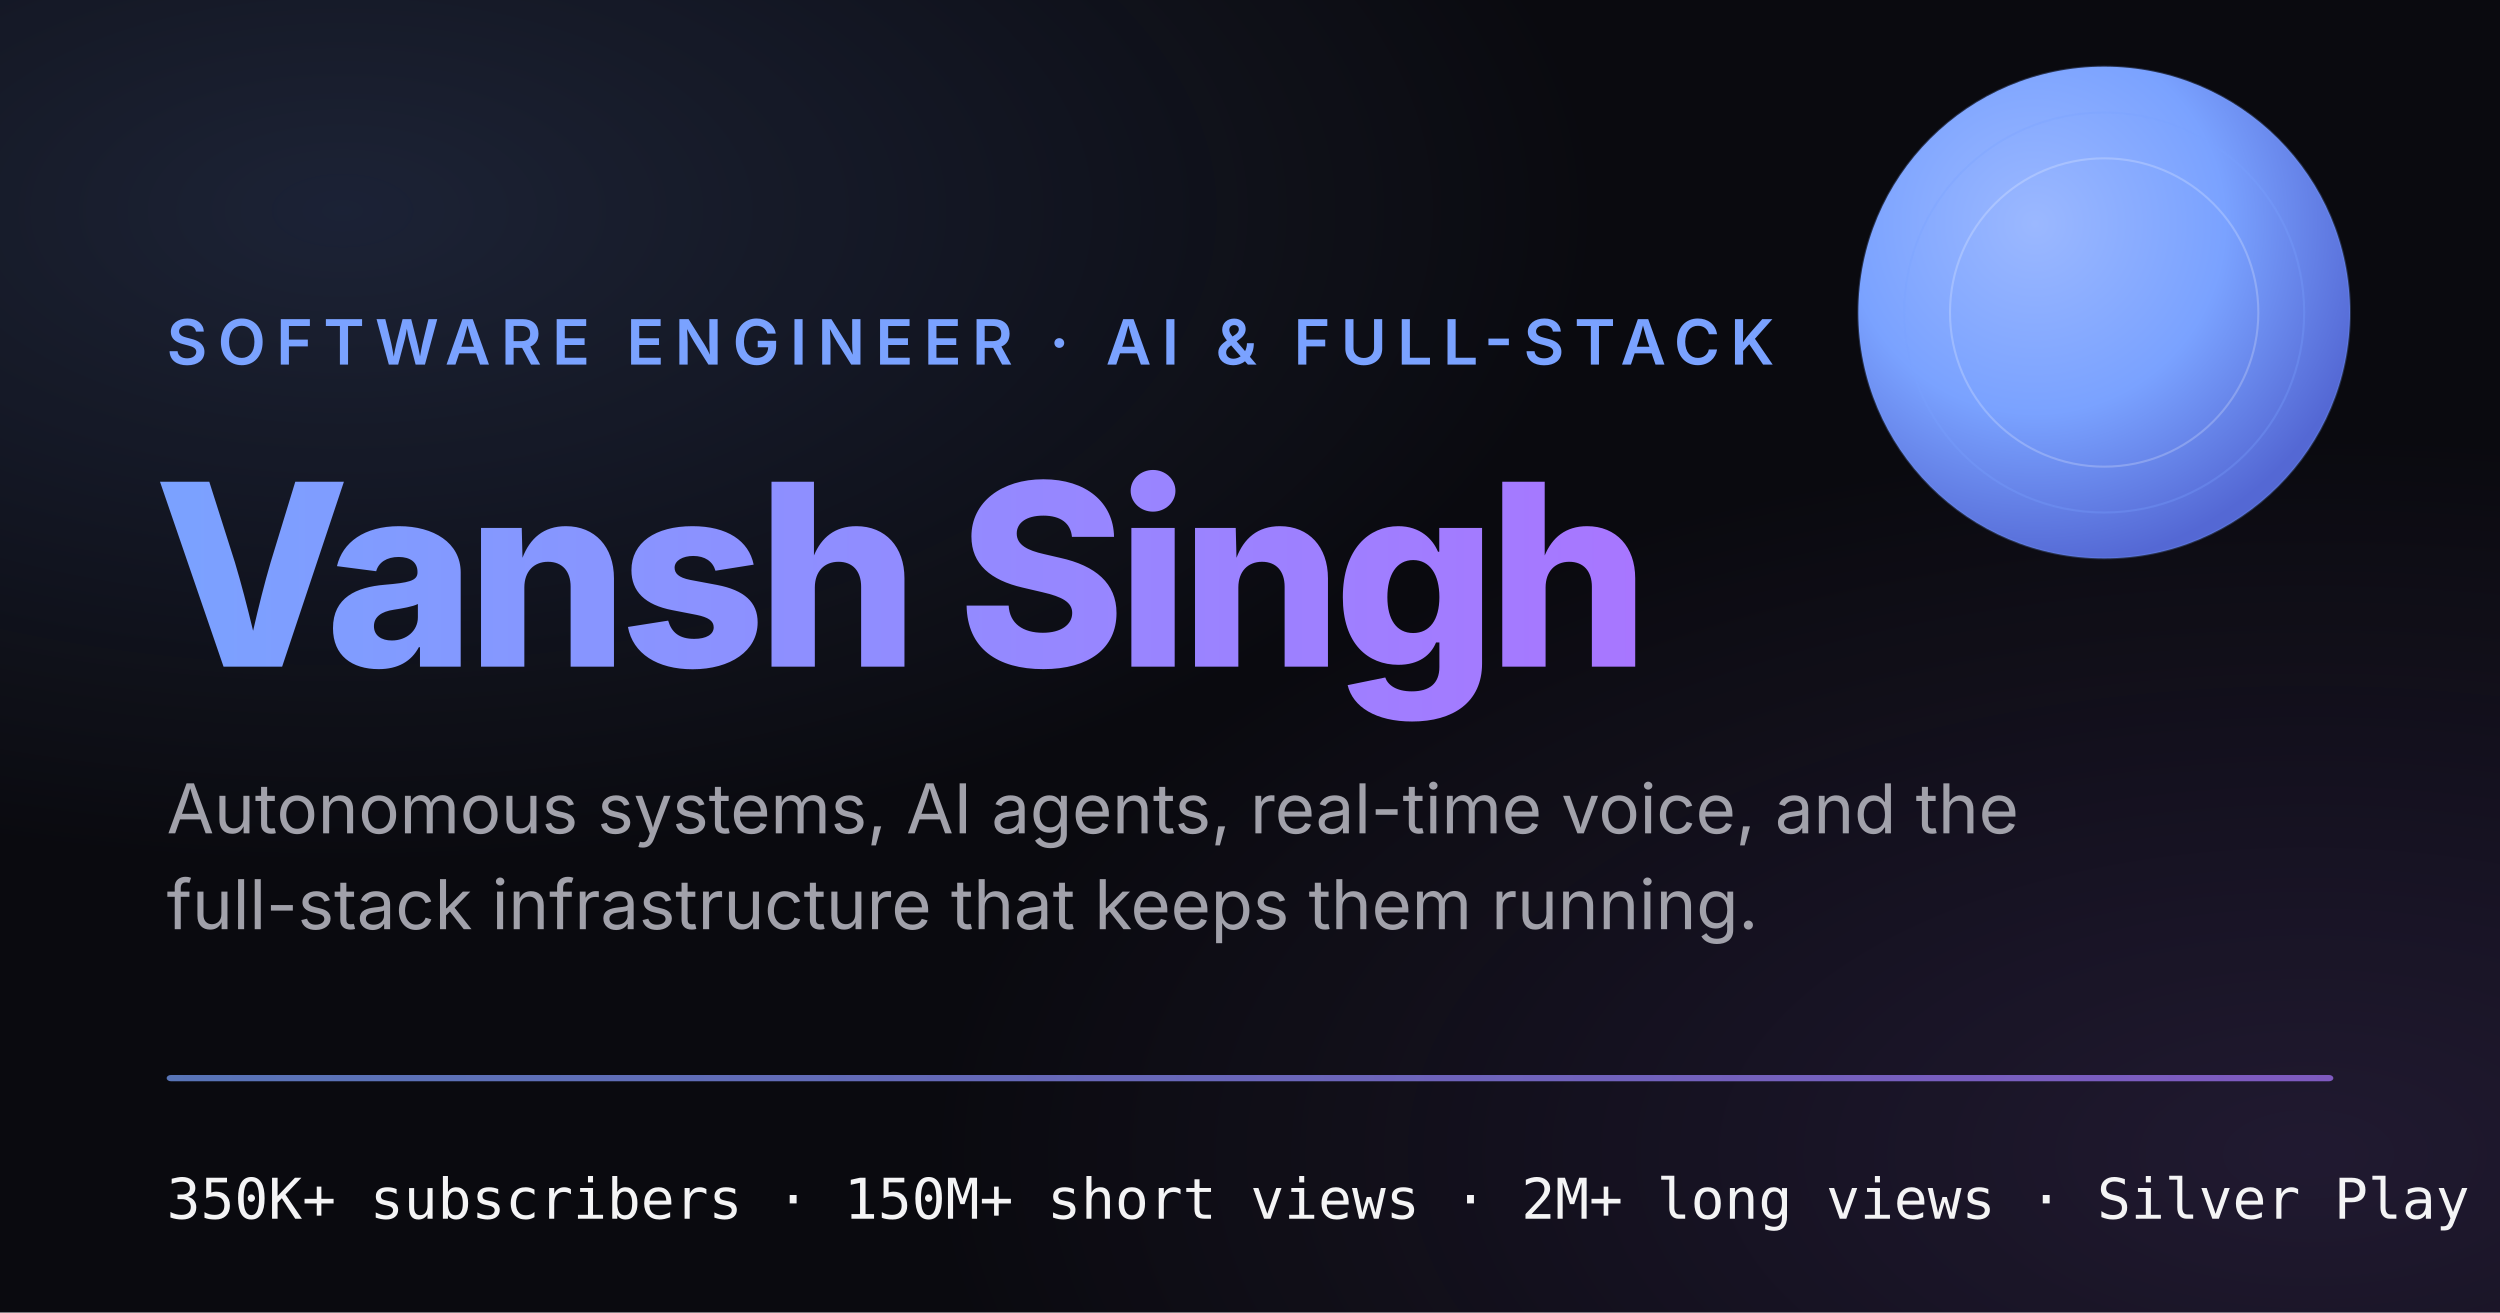
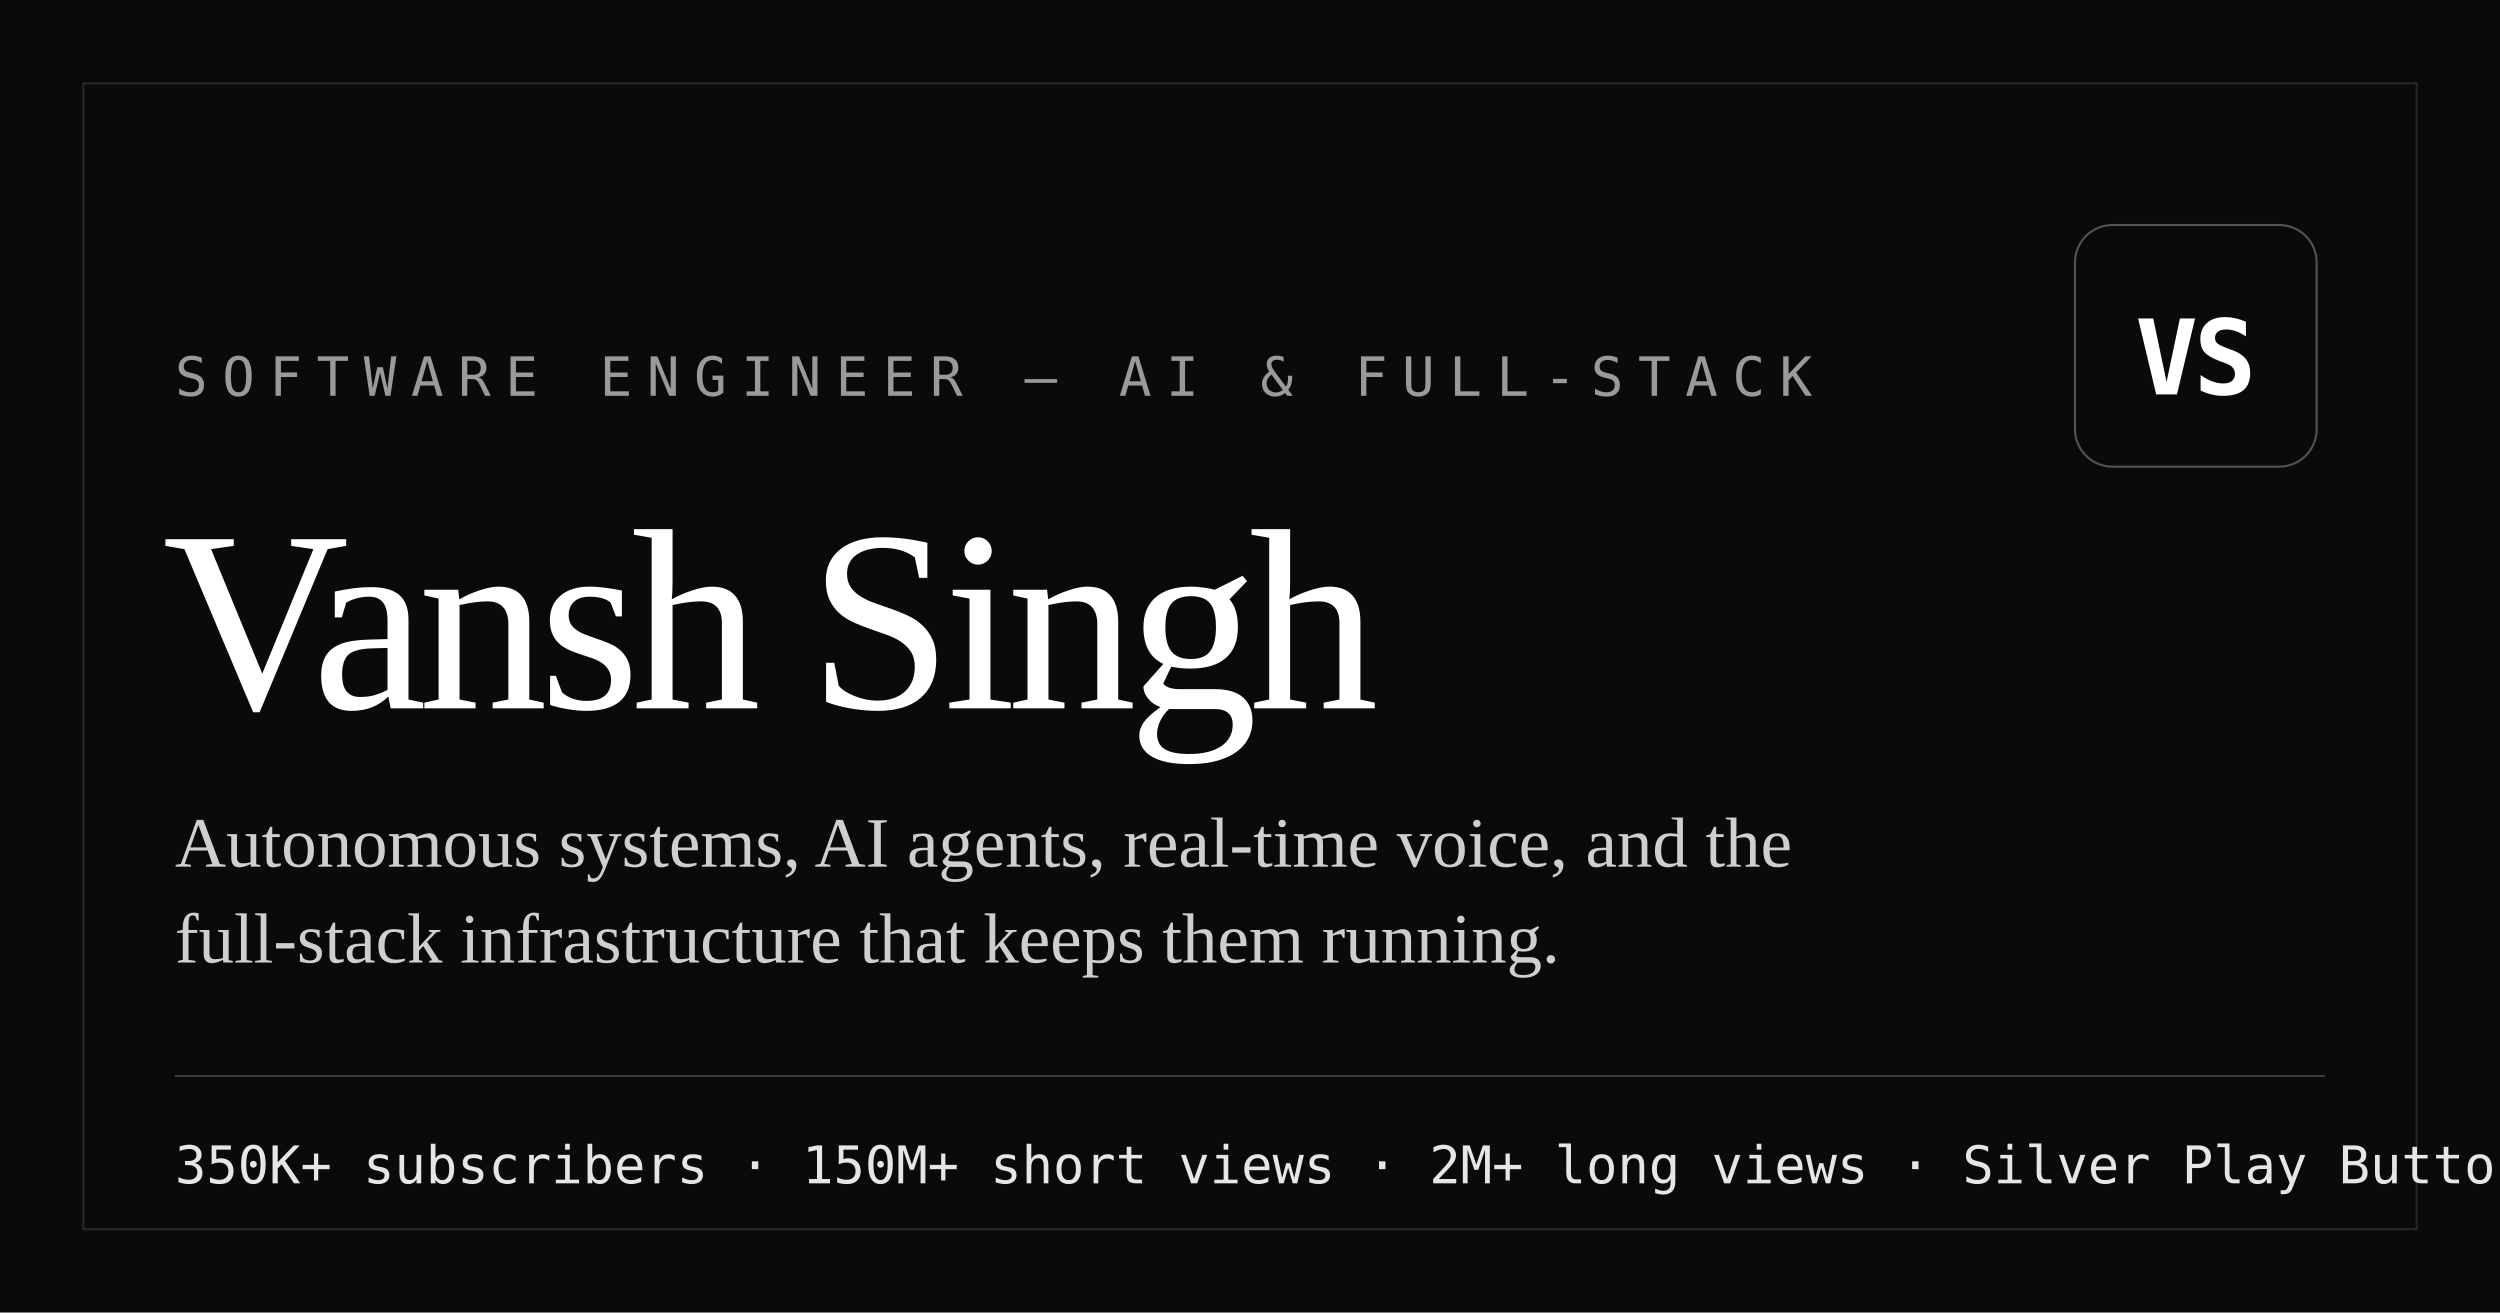
<svg xmlns="http://www.w3.org/2000/svg" viewBox="0 0 1200 630">
-   <defs>
-     <linearGradient id="grad" x1="0" y1="0" x2="1" y2="0">
-       <stop offset="0" stop-color="#7aa2ff" />
-       <stop offset="1" stop-color="#a876ff" />
-     </linearGradient>
-     <radialGradient id="orb" cx="36%" cy="32%" r="70%">
-       <stop offset="0" stop-color="#9bb8ff" />
-       <stop offset="0.55" stop-color="#7aa2ff" />
-       <stop offset="1" stop-color="#5468d4" />
-     </radialGradient>
-     <radialGradient id="m1" cx="14%" cy="16%" r="50%">
-       <stop offset="0" stop-color="#7aa2ff" stop-opacity="0.16" />
-       <stop offset="1" stop-color="#7aa2ff" stop-opacity="0" />
-     </radialGradient>
-     <radialGradient id="m2" cx="92%" cy="88%" r="55%">
-       <stop offset="0" stop-color="#a876ff" stop-opacity="0.14" />
-       <stop offset="1" stop-color="#a876ff" stop-opacity="0" />
-     </radialGradient>
-   </defs>
-   <rect width="1200" height="630" fill="#0a0a0f" />
-   <rect width="1200" height="630" fill="url(#m1)" />
-   <rect width="1200" height="630" fill="url(#m2)" />
-   <g transform="translate(1010,150)">
-     <circle r="118" fill="url(#orb)" />
-     <circle r="118" fill="none" stroke="#7aa2ff" stroke-opacity="0.25" />
-     <circle r="96" fill="none" stroke="#7aa2ff" stroke-opacity="0.3" />
-     <circle r="74" fill="none" stroke="#ffffff" stroke-opacity="0.22" />
+   <rect width="1200" height="630" fill="#0a0a0a" />
+   <rect x="40" y="40" width="1120" height="550" fill="none" stroke="#ffffff" stroke-opacity="0.12" />
+   <g transform="translate(996,108)">
+     <rect width="116" height="116" rx="18" fill="none" stroke="#ffffff" stroke-opacity="0.3" />
+     <text x="58" y="64" dominant-baseline="central" text-anchor="middle" font-family="'JetBrains Mono', ui-monospace, Menlo, monospace" font-weight="700" font-size="50" letter-spacing="-2" fill="#ffffff">VS</text>
  </g>
-   <text x="80" y="175" font-family="-apple-system, 'SF Pro Display', Inter, Arial, sans-serif" font-weight="600" font-size="30" letter-spacing="5" fill="#7aa2ff">SOFTWARE ENGINEER · AI &amp; FULL-STACK</text>
-   <text x="74" y="320" font-family="-apple-system, 'SF Pro Display', Inter, Arial, sans-serif" font-weight="800" font-size="122" letter-spacing="-4" fill="url(#grad)">Vansh Singh</text>
-   <text x="80" y="400" font-family="-apple-system, Inter, Arial, sans-serif" font-size="33" fill="#a1a1aa">
+   <text x="84" y="190" font-family="ui-monospace, 'SF Mono', Menlo, monospace" font-weight="500" font-size="26" letter-spacing="7" fill="#9a9a9a">SOFTWARE ENGINEER — AI &amp; FULL-STACK</text>
+   <text x="78" y="340" font-family="Georgia, 'Times New Roman', serif" font-weight="500" font-size="124" letter-spacing="-4" fill="#ffffff">Vansh Singh</text>
+   <text x="84" y="416" font-family="Georgia, 'Times New Roman', serif" font-size="34" fill="#cfcfcf">
    Autonomous systems, AI agents, real-time voice, and the
  </text>
-   <text x="80" y="446" font-family="-apple-system, Inter, Arial, sans-serif" font-size="33" fill="#a1a1aa">
+   <text x="84" y="462" font-family="Georgia, 'Times New Roman', serif" font-size="34" fill="#cfcfcf">
    full-stack infrastructure that keeps them running.
  </text>
-   <rect x="80" y="516" width="1040" height="3" rx="2" fill="url(#grad)" opacity="0.7" />
-   <text x="80" y="585" font-family="ui-monospace, 'SF Mono', Menlo, monospace" font-size="27" fill="#f4f4f5">
+   <rect x="84" y="516" width="1032" height="1" fill="#ffffff" opacity="0.2" />
+   <text x="84" y="568" font-family="ui-monospace, 'SF Mono', Menlo, monospace" font-size="25" fill="#e6e6e6">
    350K+ subscribers · 150M+ short views · 2M+ long views · Silver Play Button
  </text>
</svg>
